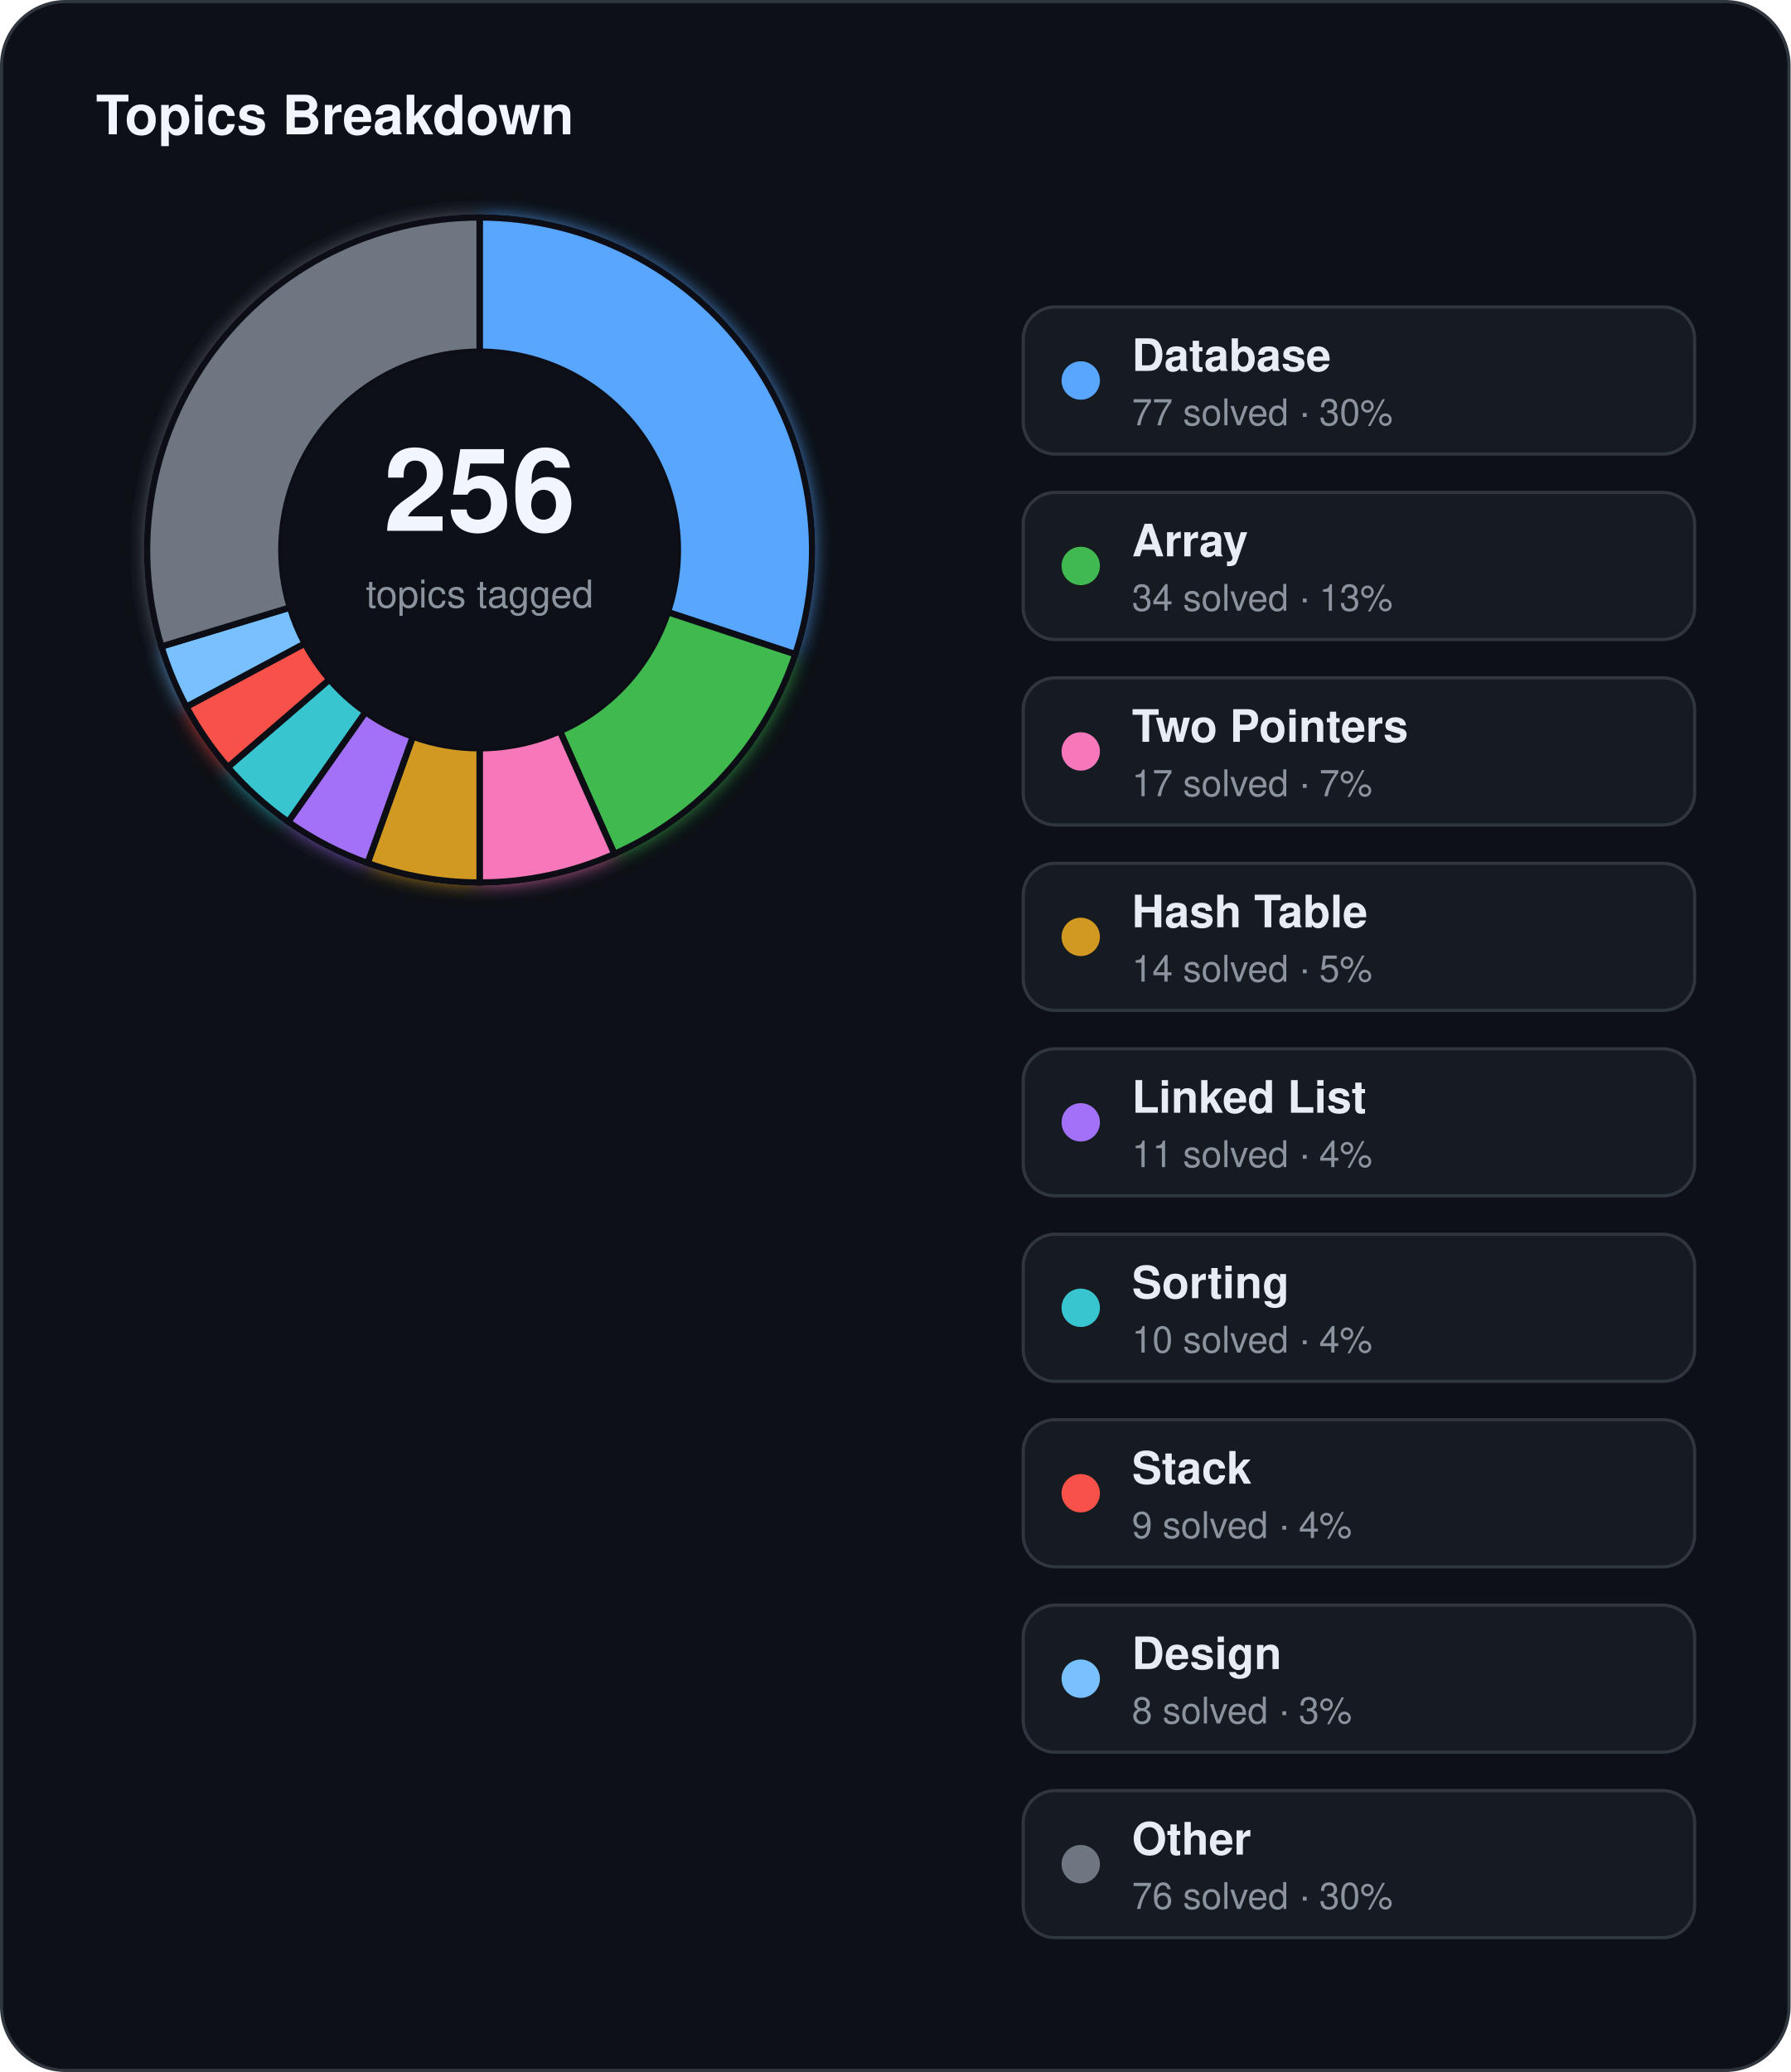
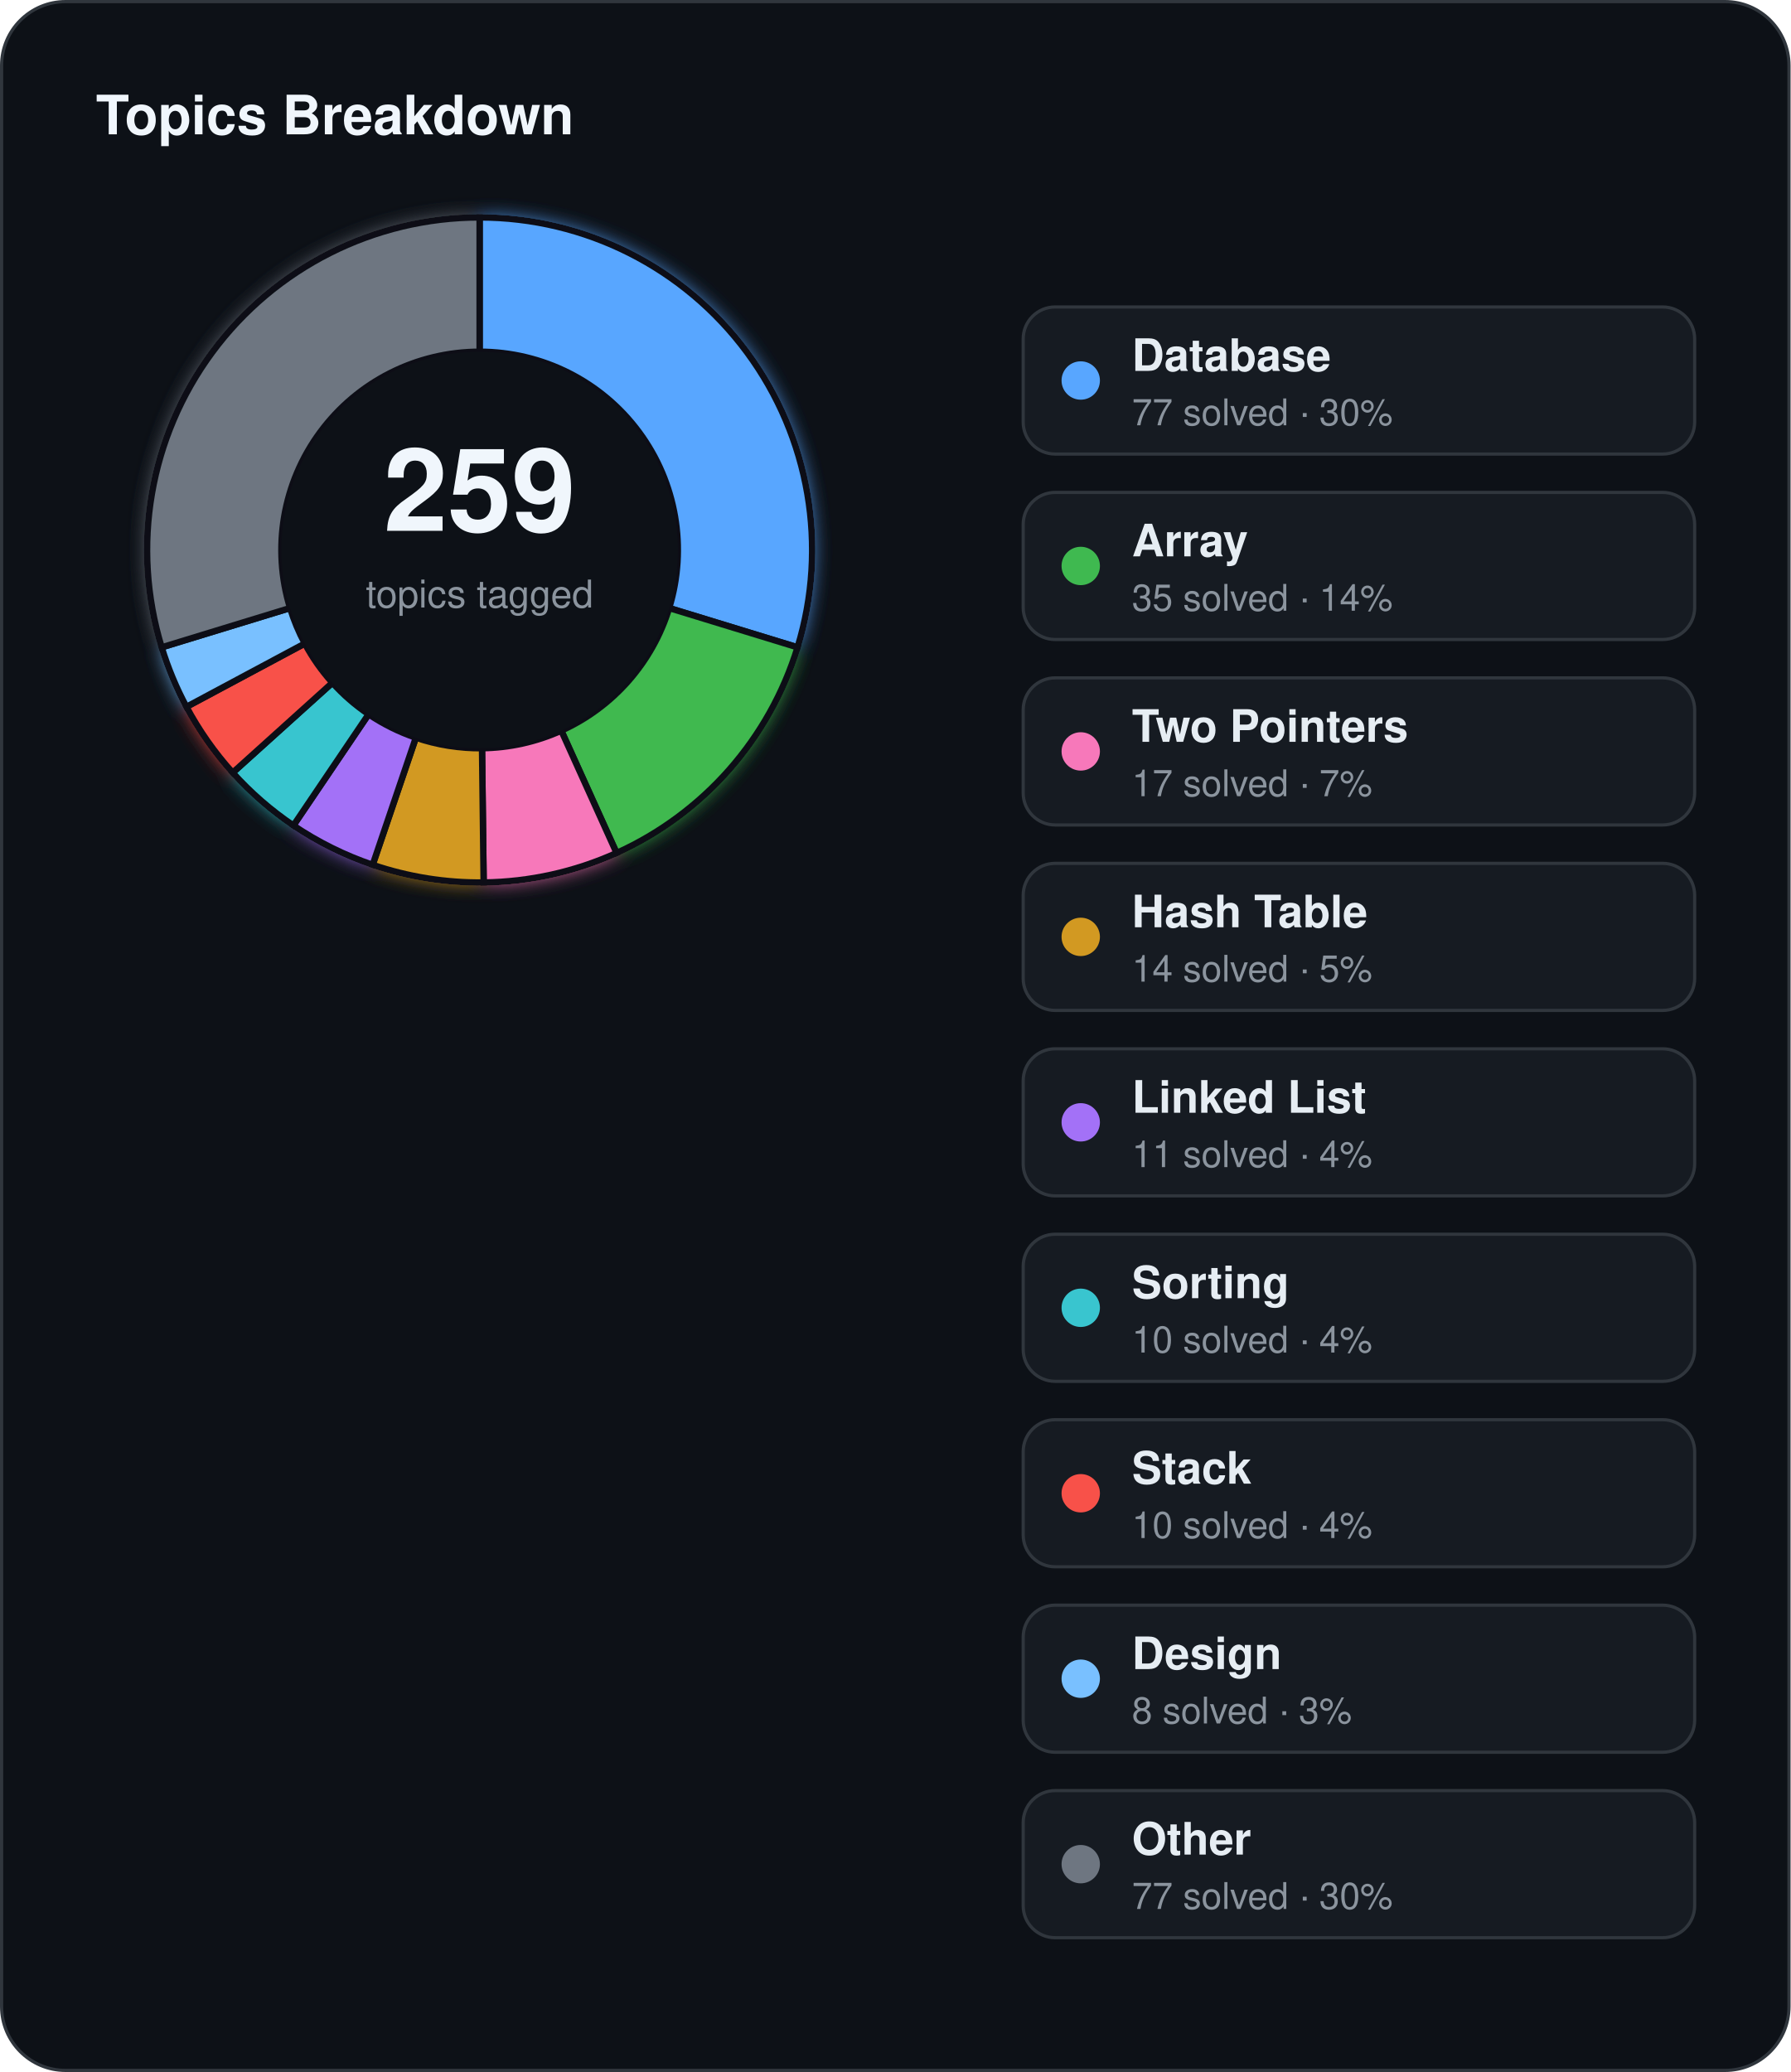
<svg xmlns="http://www.w3.org/2000/svg" width="560" height="648" viewBox="0 0 560 648">
  <defs>
    <filter id="topics-glow" x="-60%" y="-60%" width="220%" height="220%">
      <feGaussianBlur stdDeviation="3" result="blur" />
      <feMerge>
        <feMergeNode in="blur" />
        <feMergeNode in="SourceGraphic" />
      </feMerge>
    </filter>
  </defs>
  <rect x="0.5" y="0.5" width="559" height="647" rx="20" fill="#0d1117" stroke="#30363d" stroke-width="1" />
  <text x="30" y="42" fill="#f0f6fc" font-family="Segoe UI, Helvetica, Arial, sans-serif" font-size="17" font-weight="700">Topics Breakdown</text>
  <g filter="url(#topics-glow)">
-     <path d="M 150.00,68.00 A 104,104 0 0 1 248.75,204.62 L 208.87,191.45 A 62,62 0 0 0 150.00,110.00 Z" fill="#58a6ff" stroke="#0d1117" stroke-width="2" />
-     <path d="M 248.75,204.62 A 104,104 0 0 1 192.15,267.08 L 175.12,228.68 A 62,62 0 0 0 208.87,191.45 Z" fill="#3fb950" stroke="#0d1117" stroke-width="2" />
-     <path d="M 192.15,267.08 A 104,104 0 0 1 150.00,276.00 L 150.00,234.00 A 62,62 0 0 0 175.12,228.68 Z" fill="#f778ba" stroke="#0d1117" stroke-width="2" />
-     <path d="M 150.00,276.00 A 104,104 0 0 1 114.96,269.92 L 129.11,230.38 A 62,62 0 0 0 150.00,234.00 Z" fill="#d29922" stroke="#0d1117" stroke-width="2" />
-     <path d="M 114.96,269.92 A 104,104 0 0 1 90.12,257.03 L 114.30,222.69 A 62,62 0 0 0 129.11,230.38 Z" fill="#a371f7" stroke="#0d1117" stroke-width="2" />
-     <path d="M 90.12,257.03 A 104,104 0 0 1 71.25,239.93 L 103.05,212.50 A 62,62 0 0 0 114.30,222.69 Z" fill="#39c5cf" stroke="#0d1117" stroke-width="2" />
-     <path d="M 71.25,239.93 A 104,104 0 0 1 58.28,221.03 L 95.32,201.23 A 62,62 0 0 0 103.05,212.50 Z" fill="#f85149" stroke="#0d1117" stroke-width="2" />
-     <path d="M 58.28,221.03 A 104,104 0 0 1 50.48,202.19 L 90.67,190.00 A 62,62 0 0 0 95.32,201.23 Z" fill="#79c0ff" stroke="#0d1117" stroke-width="2" />
-     <path d="M 50.48,202.19 A 104,104 0 0 1 150.00,68.00 L 150.00,110.00 A 62,62 0 0 0 90.67,190.00 Z" fill="#6e7681" stroke="#0d1117" stroke-width="2" />
+     <path d="M 150.00,68.00 A 104,104 0 0 1 249.44,202.45 L 209.28,190.16 A 62,62 0 0 0 150.00,110.00 Z" fill="#58a6ff" stroke="#0d1117" stroke-width="2" />
+     <path d="M 249.44,202.45 A 104,104 0 0 1 192.84,266.77 L 175.54,228.50 A 62,62 0 0 0 209.28,190.16 Z" fill="#3fb950" stroke="#0d1117" stroke-width="2" />
+     <path d="M 192.84,266.77 A 104,104 0 0 1 151.26,275.99 L 150.75,234.00 A 62,62 0 0 0 175.54,228.50 Z" fill="#f778ba" stroke="#0d1117" stroke-width="2" />
+     <path d="M 151.26,275.99 A 104,104 0 0 1 116.55,270.47 L 130.06,230.70 A 62,62 0 0 0 150.75,234.00 Z" fill="#d29922" stroke="#0d1117" stroke-width="2" />
+     <path d="M 116.55,270.47 A 104,104 0 0 1 91.76,258.17 L 115.28,223.37 A 62,62 0 0 0 130.06,230.70 Z" fill="#a371f7" stroke="#0d1117" stroke-width="2" />
+     <path d="M 91.76,258.17 A 104,104 0 0 1 72.77,241.65 L 103.96,213.52 A 62,62 0 0 0 115.28,223.37 Z" fill="#39c5cf" stroke="#0d1117" stroke-width="2" />
+     <path d="M 72.77,241.65 A 104,104 0 0 1 58.30,221.06 L 95.33,201.25 A 62,62 0 0 0 103.96,213.52 Z" fill="#f85149" stroke="#0d1117" stroke-width="2" />
+     <path d="M 58.30,221.06 A 104,104 0 0 1 50.56,202.45 L 90.72,190.16 A 62,62 0 0 0 95.33,201.25 Z" fill="#79c0ff" stroke="#0d1117" stroke-width="2" />
+     <path d="M 50.56,202.45 A 104,104 0 0 1 150.00,68.00 L 150.00,110.00 A 62,62 0 0 0 90.72,190.16 Z" fill="#6e7681" stroke="#0d1117" stroke-width="2" />
  </g>
  <circle cx="150" cy="172" r="62" fill="#0d1117" />
-   <text x="150" y="166" text-anchor="middle" fill="#f0f6fc" font-family="Segoe UI, Helvetica, Arial, sans-serif" font-size="36" font-weight="700">256</text>
+   <text x="150" y="166" text-anchor="middle" fill="#f0f6fc" font-family="Segoe UI, Helvetica, Arial, sans-serif" font-size="36" font-weight="700">259</text>
  <text x="150" y="190" text-anchor="middle" fill="#8b949e" font-family="Segoe UI, Helvetica, Arial, sans-serif" font-size="12">topics tagged</text>
  <rect x="320" y="96" width="210" height="46" rx="10" fill="#161b22" stroke="#30363d" stroke-width="1" />
  <circle cx="338" cy="119" r="6" fill="#58a6ff" />
  <text x="354" y="116" fill="#e6edf3" font-family="Segoe UI, Helvetica, Arial, sans-serif" font-size="14" font-weight="600">Database</text>
  <text x="354" y="133" fill="#8b949e" font-family="Segoe UI, Helvetica, Arial, sans-serif" font-size="11.5">77 solved · 30%</text>
  <rect x="320" y="154" width="210" height="46" rx="10" fill="#161b22" stroke="#30363d" stroke-width="1" />
  <circle cx="338" cy="177" r="6" fill="#3fb950" />
  <text x="354" y="174" fill="#e6edf3" font-family="Segoe UI, Helvetica, Arial, sans-serif" font-size="14" font-weight="600">Array</text>
-   <text x="354" y="191" fill="#8b949e" font-family="Segoe UI, Helvetica, Arial, sans-serif" font-size="11.5">34 solved · 13%</text>
+   <text x="354" y="191" fill="#8b949e" font-family="Segoe UI, Helvetica, Arial, sans-serif" font-size="11.5">35 solved · 14%</text>
  <rect x="320" y="212" width="210" height="46" rx="10" fill="#161b22" stroke="#30363d" stroke-width="1" />
  <circle cx="338" cy="235" r="6" fill="#f778ba" />
  <text x="354" y="232" fill="#e6edf3" font-family="Segoe UI, Helvetica, Arial, sans-serif" font-size="14" font-weight="600">Two Pointers</text>
  <text x="354" y="249" fill="#8b949e" font-family="Segoe UI, Helvetica, Arial, sans-serif" font-size="11.5">17 solved · 7%</text>
  <rect x="320" y="270" width="210" height="46" rx="10" fill="#161b22" stroke="#30363d" stroke-width="1" />
  <circle cx="338" cy="293" r="6" fill="#d29922" />
  <text x="354" y="290" fill="#e6edf3" font-family="Segoe UI, Helvetica, Arial, sans-serif" font-size="14" font-weight="600">Hash Table</text>
  <text x="354" y="307" fill="#8b949e" font-family="Segoe UI, Helvetica, Arial, sans-serif" font-size="11.5">14 solved · 5%</text>
  <rect x="320" y="328" width="210" height="46" rx="10" fill="#161b22" stroke="#30363d" stroke-width="1" />
  <circle cx="338" cy="351" r="6" fill="#a371f7" />
  <text x="354" y="348" fill="#e6edf3" font-family="Segoe UI, Helvetica, Arial, sans-serif" font-size="14" font-weight="600">Linked List</text>
  <text x="354" y="365" fill="#8b949e" font-family="Segoe UI, Helvetica, Arial, sans-serif" font-size="11.5">11 solved · 4%</text>
  <rect x="320" y="386" width="210" height="46" rx="10" fill="#161b22" stroke="#30363d" stroke-width="1" />
  <circle cx="338" cy="409" r="6" fill="#39c5cf" />
  <text x="354" y="406" fill="#e6edf3" font-family="Segoe UI, Helvetica, Arial, sans-serif" font-size="14" font-weight="600">Sorting</text>
  <text x="354" y="423" fill="#8b949e" font-family="Segoe UI, Helvetica, Arial, sans-serif" font-size="11.5">10 solved · 4%</text>
  <rect x="320" y="444" width="210" height="46" rx="10" fill="#161b22" stroke="#30363d" stroke-width="1" />
  <circle cx="338" cy="467" r="6" fill="#f85149" />
  <text x="354" y="464" fill="#e6edf3" font-family="Segoe UI, Helvetica, Arial, sans-serif" font-size="14" font-weight="600">Stack</text>
-   <text x="354" y="481" fill="#8b949e" font-family="Segoe UI, Helvetica, Arial, sans-serif" font-size="11.5">9 solved · 4%</text>
+   <text x="354" y="481" fill="#8b949e" font-family="Segoe UI, Helvetica, Arial, sans-serif" font-size="11.5">10 solved · 4%</text>
  <rect x="320" y="502" width="210" height="46" rx="10" fill="#161b22" stroke="#30363d" stroke-width="1" />
  <circle cx="338" cy="525" r="6" fill="#79c0ff" />
  <text x="354" y="522" fill="#e6edf3" font-family="Segoe UI, Helvetica, Arial, sans-serif" font-size="14" font-weight="600">Design</text>
  <text x="354" y="539" fill="#8b949e" font-family="Segoe UI, Helvetica, Arial, sans-serif" font-size="11.5">8 solved · 3%</text>
  <rect x="320" y="560" width="210" height="46" rx="10" fill="#161b22" stroke="#30363d" stroke-width="1" />
  <circle cx="338" cy="583" r="6" fill="#6e7681" />
  <text x="354" y="580" fill="#e6edf3" font-family="Segoe UI, Helvetica, Arial, sans-serif" font-size="14" font-weight="600">Other</text>
-   <text x="354" y="597" fill="#8b949e" font-family="Segoe UI, Helvetica, Arial, sans-serif" font-size="11.5">76 solved · 30%</text>
+   <text x="354" y="597" fill="#8b949e" font-family="Segoe UI, Helvetica, Arial, sans-serif" font-size="11.5">77 solved · 30%</text>
</svg>
